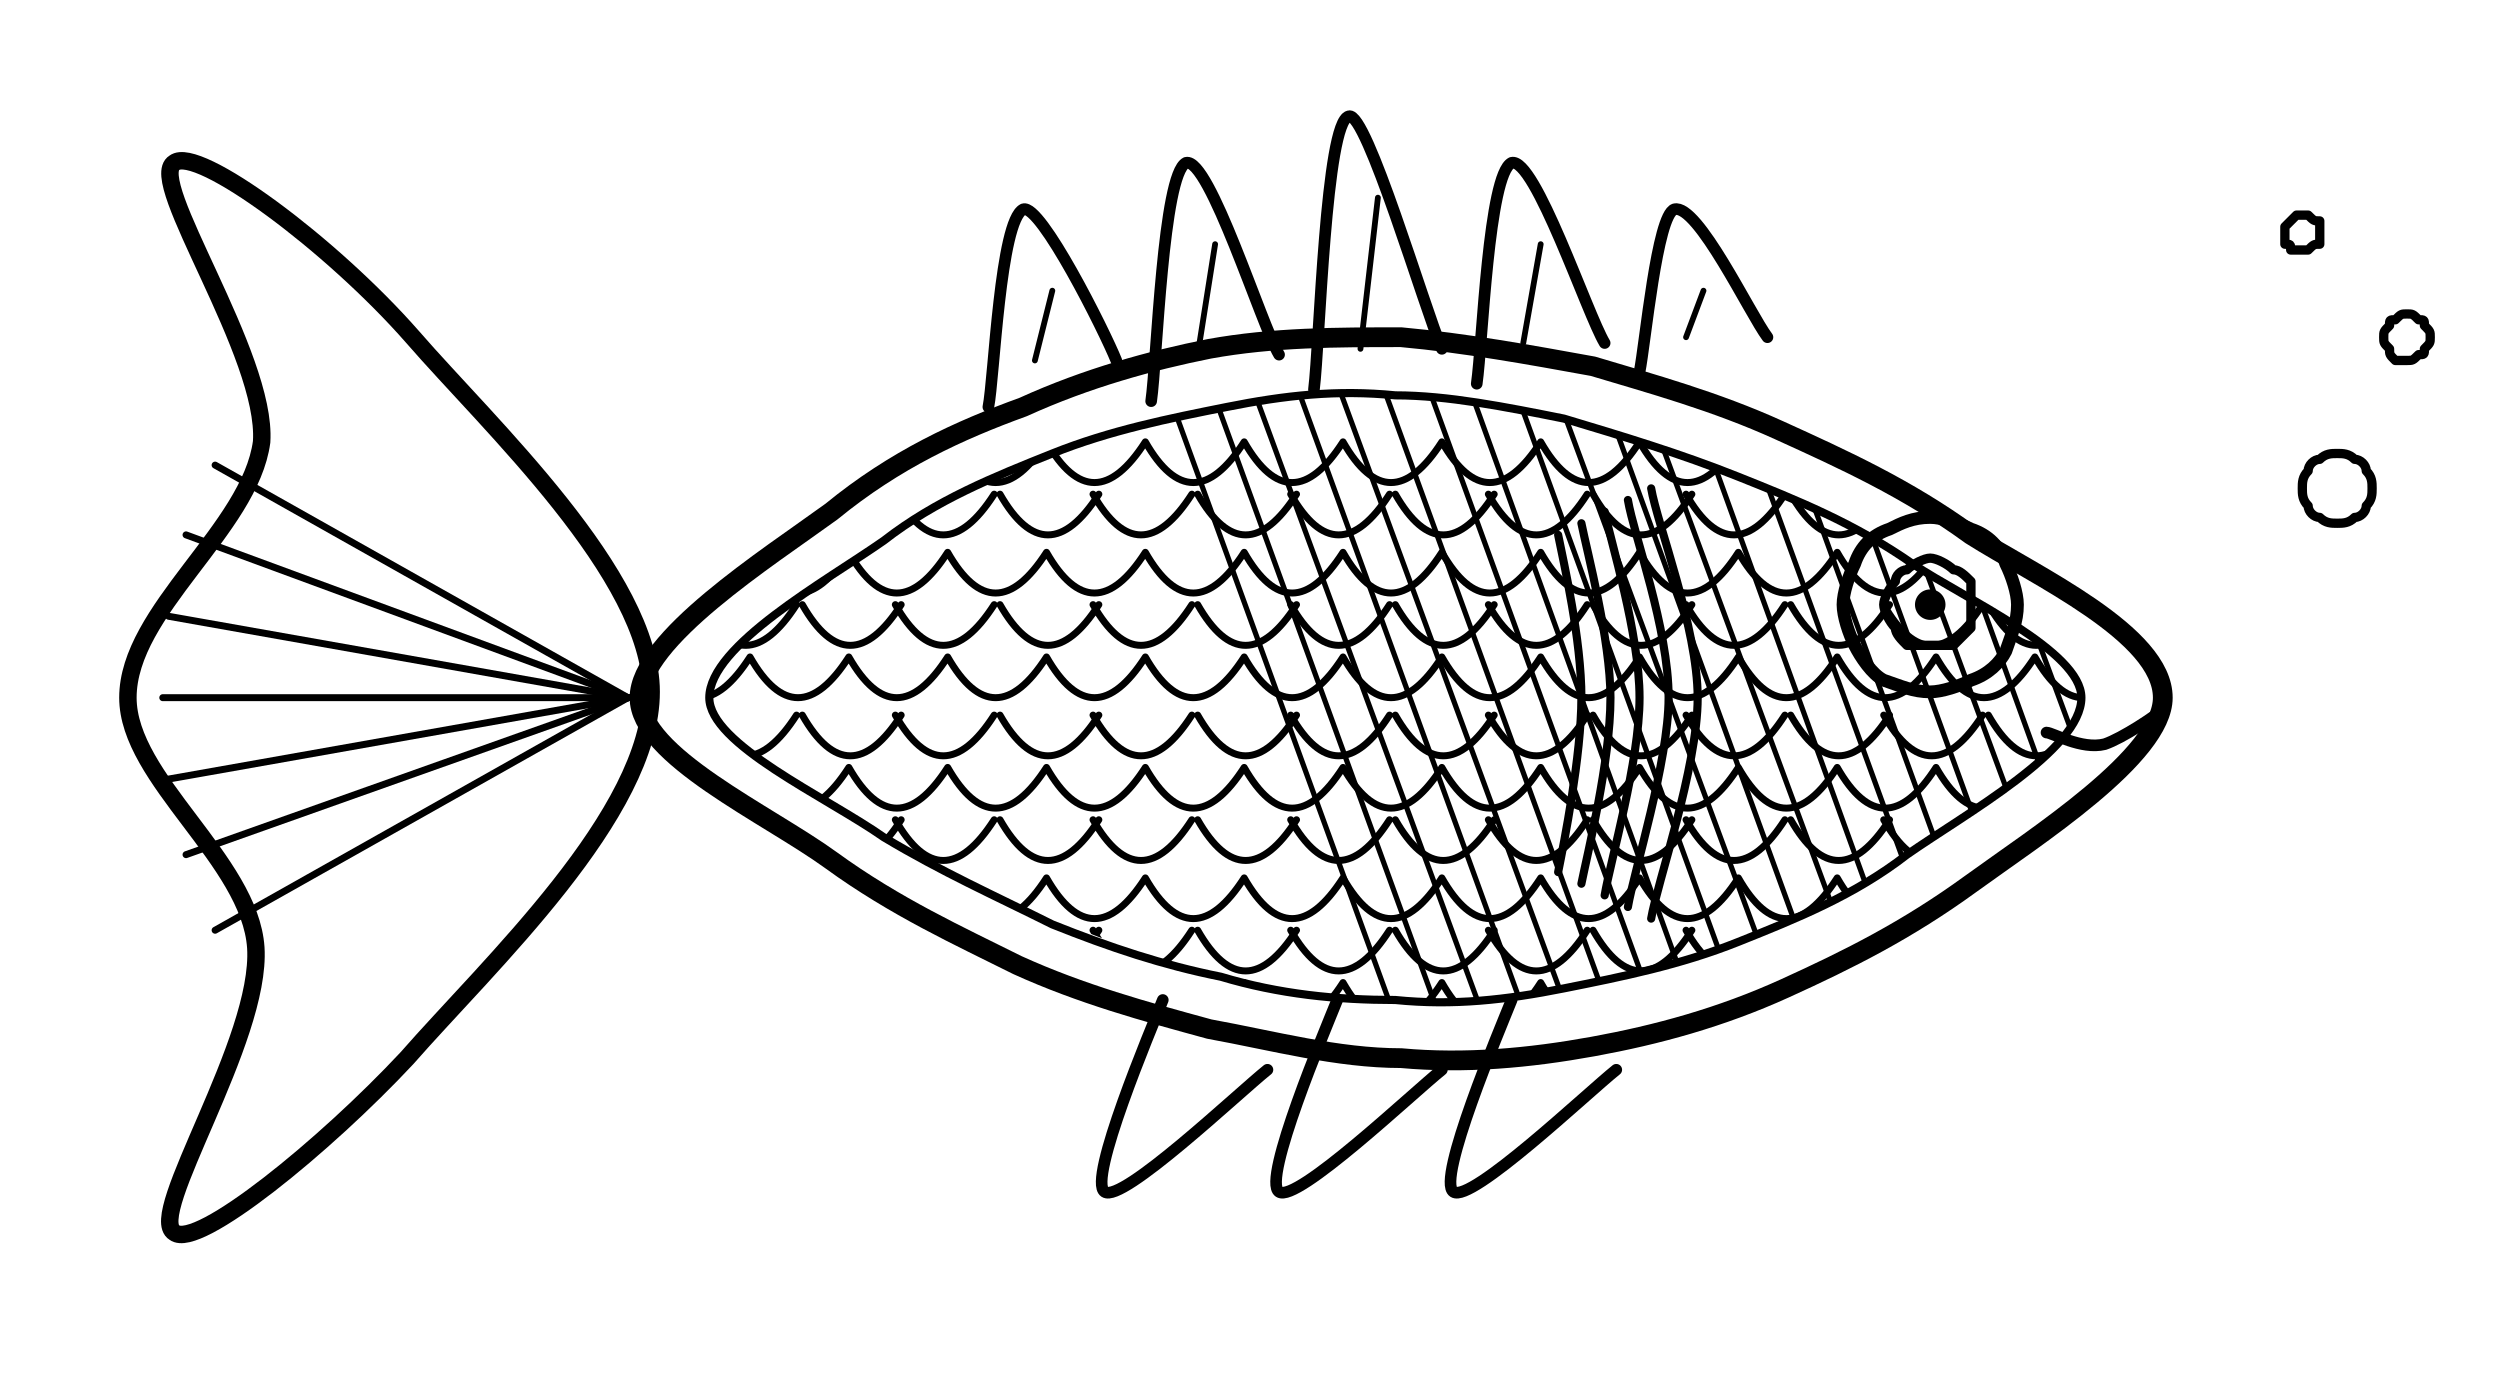
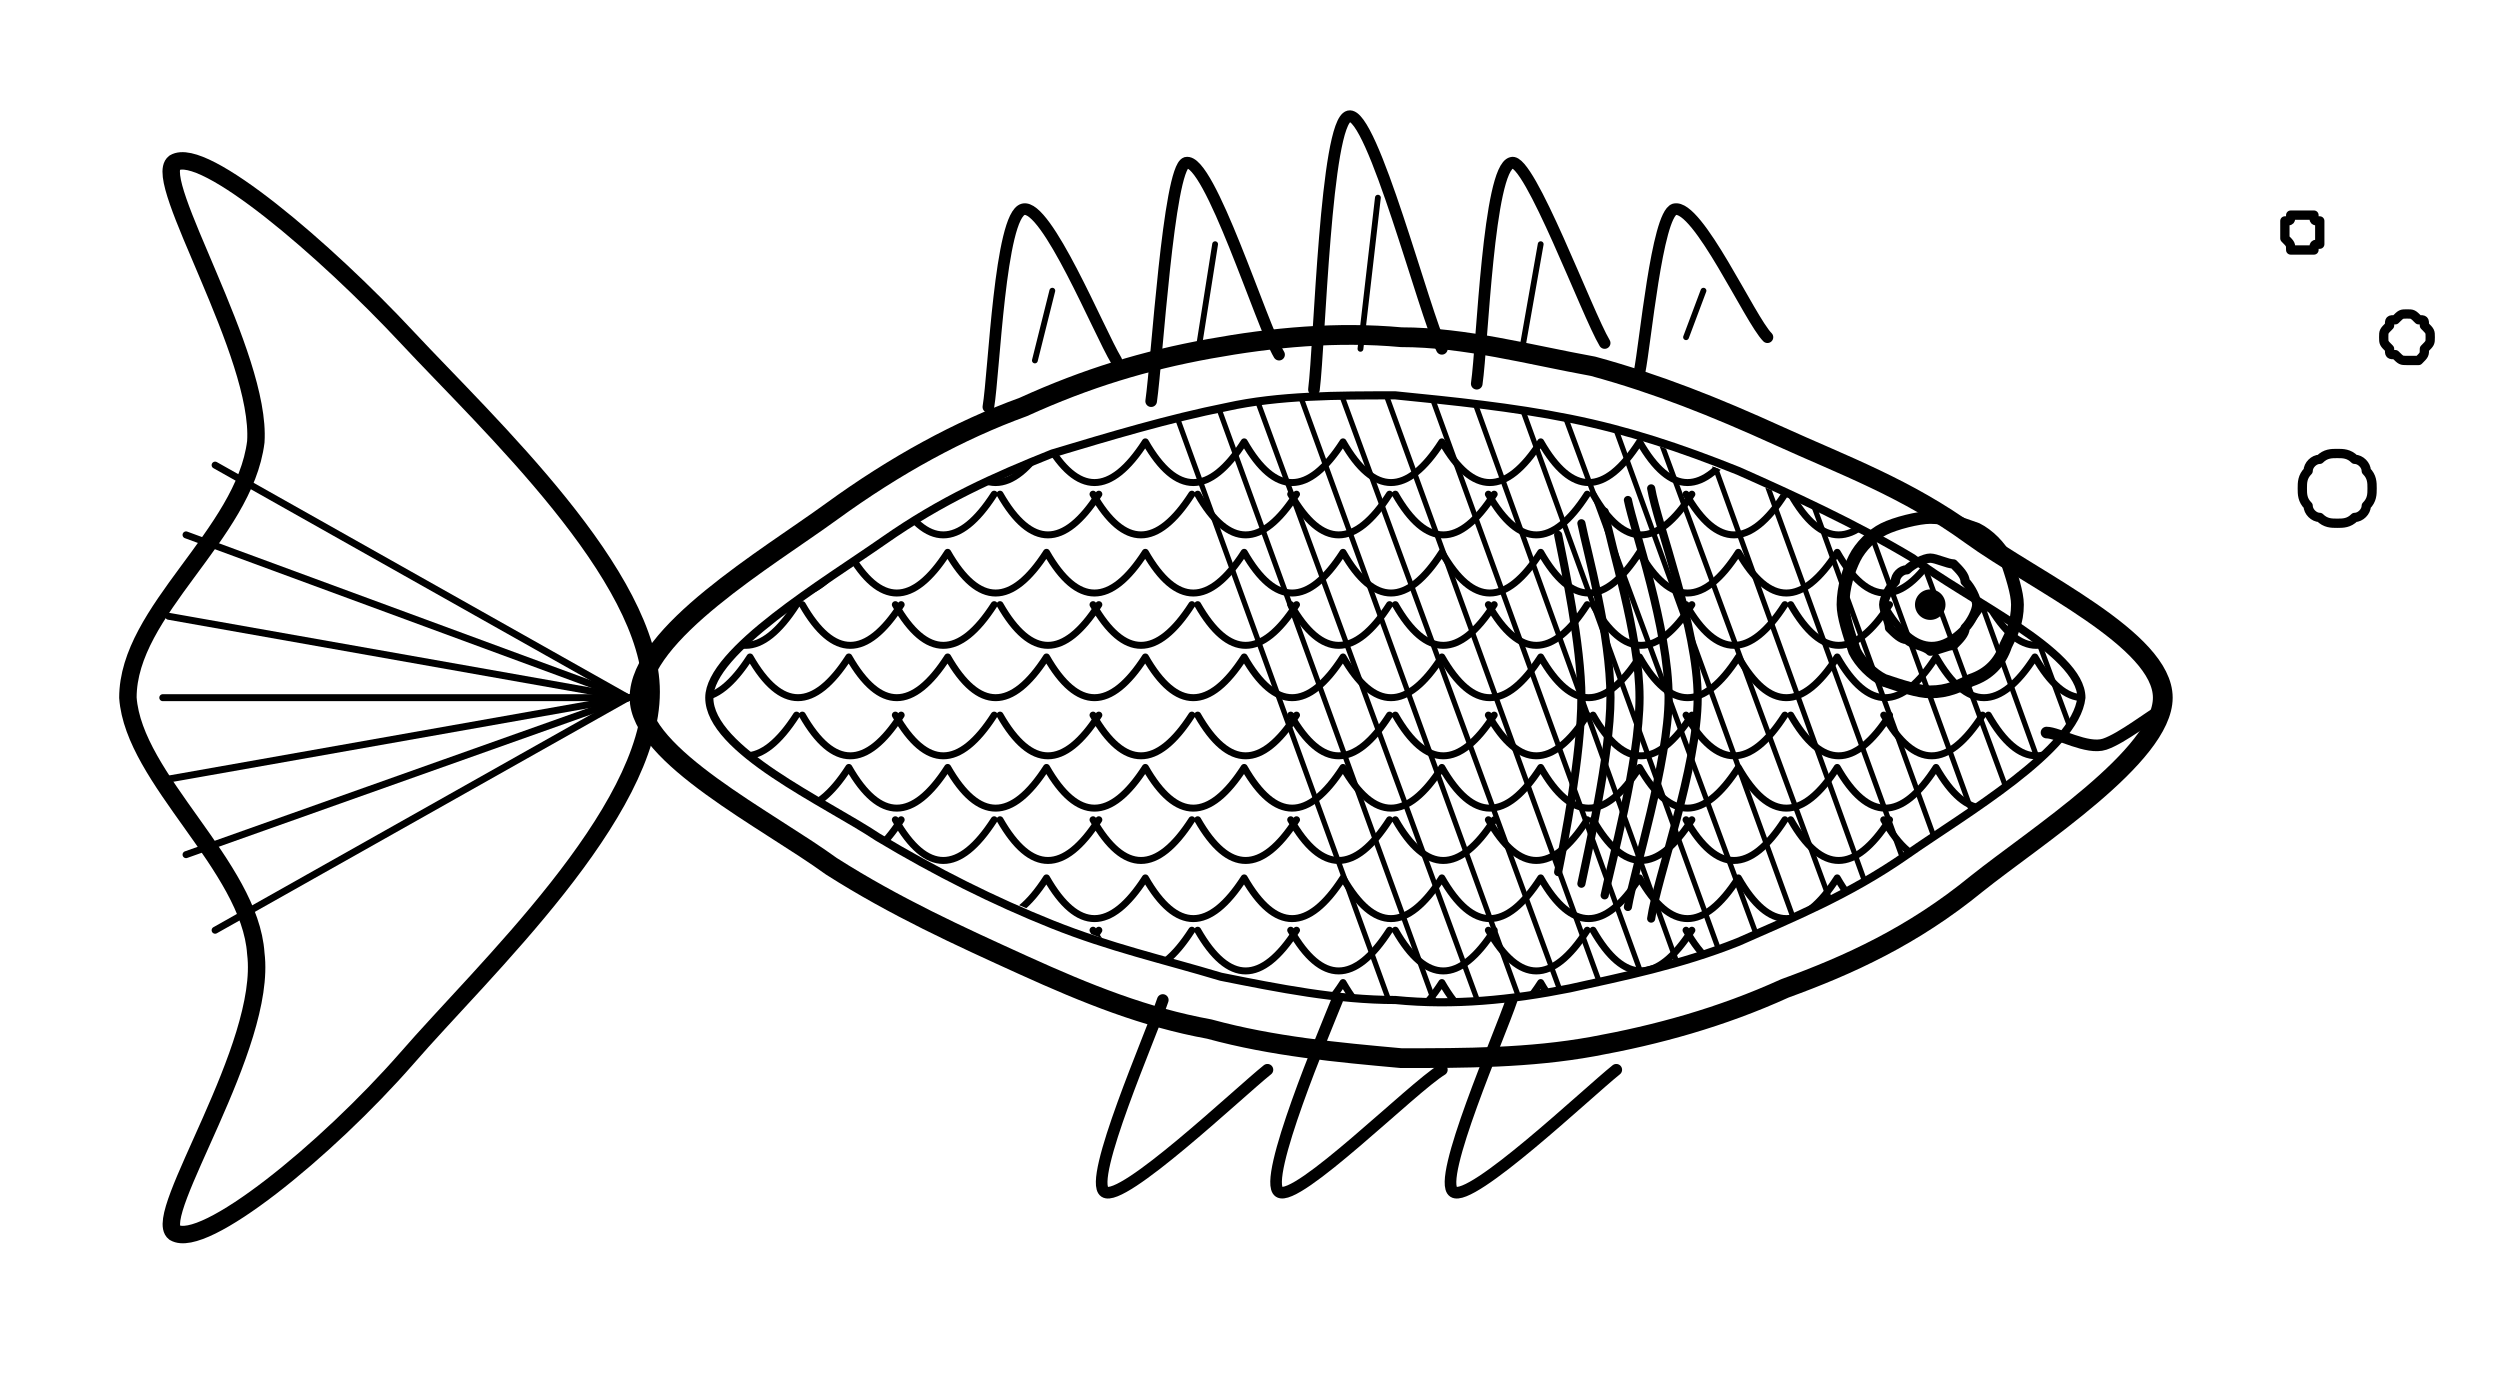
<svg xmlns="http://www.w3.org/2000/svg" viewBox="0 0 430 240" fill="none" stroke="currentColor" stroke-linecap="round" stroke-linejoin="round" aria-hidden="true" focusable="false">
-   <path d="M110 120C110 110 132 96 143 88C154 79 165 74 176 70C187 65 198 62 208 60C219 58 230 58 241 58C252 59 263 61 274 63C284 66 295 69 306 74C317 79 328 84 339 92C350 99 372 109 372 120C372 130 350 144 339 152C328 160 318 165 307 170C296 175 285 178 274 180C263 182 252 183 241 182C230 182 219 179 208 177C197 174 186 171 175 166C165 161 154 156 143 148C132 140 110 130 110 120Z" stroke-width="3.4" />
-   <path d="M122 120C122 111 142 100 152 93C161 86 171 82 181 78C191 74 201 72 211 70C221 68 230 67 240 68C249 68 259 70 269 72C279 75 289 78 299 82C309 86 319 90 329 97C338 103 358 112 358 120C358 129 338 140 328 147C319 154 309 158 299 162C289 166 279 168 269 170C259 172 250 173 240 172C230 172 220 171 210 168C200 166 191 163 181 159C171 154 162 150 152 144C142 137 122 128 122 120Z" stroke-width="1.4" />
+   <path d="M110 120C110 109 132 96 143 88C154 80 165 74 176 70C187 65 197 62 208 60C219 58 230 57 241 58C252 58 263 61 274 63C285 66 295 70 306 75C317 80 328 84 339 92C350 100 372 110 372 120C372 130 350 144 340 152C329 161 318 166 307 170C296 175 285 178 274 180C263 182 252 182 241 182C230 181 219 180 208 177C197 175 187 171 176 166C165 161 154 156 143 149C132 141 110 130 110 120Z" stroke-width="3.4" />
+   <path d="M122 120C122 112 142 100 152 93C162 86 171 82 181 78C191 75 201 72 211 70C220 68 230 68 240 68C250 69 260 70 270 72C280 74 289 77 299 81C308 85 319 90 329 96C338 103 358 112 358 120C357 129 338 140 328 147C318 154 308 158 299 162C289 166 279 168 270 170C260 172 250 173 240 172C230 172 220 170 210 168C200 165 191 163 181 159C171 155 161 150 151 144C142 138 122 129 122 120Z" stroke-width="1.4" />
  <clipPath id="fs6">
    <path d="M122 120C122 112 142 100 151 93C161 86 171 82 181 78C191 74 201 72 210 70C220 68 230 68 240 68C250 68 260 70 269 72C279 74 289 78 299 82C309 86 319 90 328 96C338 103 358 112 358 120C358 128 338 140 328 147C319 154 309 158 299 162C289 166 279 168 269 170C260 172 250 172 240 172C230 172 220 170 210 168C201 166 191 162 181 158C171 154 161 150 151 144C142 137 122 128 122 120Z" />
  </clipPath>
  <g clip-path="url(#fs6)">
    <path d="M112 76q8 14 17 0M129 76q8 14 17 0M146 76q8 14 17 0M163 76q8 14 17 0M180 76q8 14 17 0M197 76q8 14 17 0M214 76q8 14 17 0M231 76q8 14 17 0M248 76q8 14 17 0M265 76q8 14 17 0M282 76q8 14 17 0M299 76q8 14 17 0M316 76q8 14 17 0M333 76q8 14 17 0M350 76q8 14 17 0M367 76q8 14 17 0M120 85q8 14 17 0M138 85q8 14 17 0M154 85q8 14 17 0M172 85q8 14 17 0M188 85q8 14 17 0M206 85q8 14 17 0M222 85q8 14 17 0M240 85q8 14 17 0M256 85q8 14 17 0M274 85q8 14 17 0M290 85q8 14 17 0M308 85q8 14 17 0M324 85q8 14 17 0M342 85q8 14 17 0M358 85q8 14 17 0M112 95q8 14 17 0M129 95q8 14 17 0M146 95q8 14 17 0M163 95q8 14 17 0M180 95q8 14 17 0M197 95q8 14 17 0M214 95q8 14 17 0M231 95q8 14 17 0M248 95q8 14 17 0M265 95q8 14 17 0M282 95q8 14 17 0M299 95q8 14 17 0M316 95q8 14 17 0M333 95q8 14 17 0M350 95q8 14 17 0M367 95q8 14 17 0M120 104q8 14 17 0M138 104q8 14 17 0M154 104q8 14 17 0M172 104q8 14 17 0M188 104q8 14 17 0M206 104q8 14 17 0M222 104q8 14 17 0M240 104q8 14 17 0M256 104q8 14 17 0M274 104q8 14 17 0M290 104q8 14 17 0M308 104q8 14 17 0M324 104q8 14 17 0M342 104q8 14 17 0M358 104q8 14 17 0M112 113q8 14 17 0M129 113q8 14 17 0M146 113q8 14 17 0M163 113q8 14 17 0M180 113q8 14 17 0M197 113q8 14 17 0M214 113q8 14 17 0M231 113q8 14 17 0M248 113q8 14 17 0M265 113q8 14 17 0M282 113q8 14 17 0M299 113q8 14 17 0M316 113q8 14 17 0M333 113q8 14 17 0M350 113q8 14 17 0M367 113q8 14 17 0M120 123q8 14 17 0M138 123q8 14 17 0M154 123q8 14 17 0M172 123q8 14 17 0M188 123q8 14 17 0M206 123q8 14 17 0M222 123q8 14 17 0M240 123q8 14 17 0M256 123q8 14 17 0M274 123q8 14 17 0M290 123q8 14 17 0M308 123q8 14 17 0M324 123q8 14 17 0M342 123q8 14 17 0M358 123q8 14 17 0M112 132q8 14 17 0M129 132q8 14 17 0M146 132q8 14 17 0M163 132q8 14 17 0M180 132q8 14 17 0M197 132q8 14 17 0M214 132q8 14 17 0M231 132q8 14 17 0M248 132q8 14 17 0M265 132q8 14 17 0M282 132q8 14 17 0M299 132q8 14 17 0M316 132q8 14 17 0M333 132q8 14 17 0M350 132q8 14 17 0M367 132q8 14 17 0M120 141q8 14 17 0M138 141q8 14 17 0M154 141q8 14 17 0M172 141q8 14 17 0M188 141q8 14 17 0M206 141q8 14 17 0M222 141q8 14 17 0M240 141q8 14 17 0M256 141q8 14 17 0M274 141q8 14 17 0M290 141q8 14 17 0M308 141q8 14 17 0M324 141q8 14 17 0M342 141q8 14 17 0M358 141q8 14 17 0M112 151q8 14 17 0M129 151q8 14 17 0M146 151q8 14 17 0M163 151q8 14 17 0M180 151q8 14 17 0M197 151q8 14 17 0M214 151q8 14 17 0M231 151q8 14 17 0M248 151q8 14 17 0M265 151q8 14 17 0M282 151q8 14 17 0M299 151q8 14 17 0M316 151q8 14 17 0M333 151q8 14 17 0M350 151q8 14 17 0M367 151q8 14 17 0M120 160q8 14 17 0M138 160q8 14 17 0M154 160q8 14 17 0M172 160q8 14 17 0M188 160q8 14 17 0M206 160q8 14 17 0M222 160q8 14 17 0M240 160q8 14 17 0M256 160q8 14 17 0M274 160q8 14 17 0M290 160q8 14 17 0M308 160q8 14 17 0M324 160q8 14 17 0M342 160q8 14 17 0M358 160q8 14 17 0M112 169q8 14 17 0M129 169q8 14 17 0M146 169q8 14 17 0M163 169q8 14 17 0M180 169q8 14 17 0M197 169q8 14 17 0M214 169q8 14 17 0M231 169q8 14 17 0M248 169q8 14 17 0M265 169q8 14 17 0M282 169q8 14 17 0M299 169q8 14 17 0M316 169q8 14 17 0M333 169q8 14 17 0M350 169q8 14 17 0M367 169q8 14 17 0" stroke-width="1.2" />
    <path d="M365 5L426 174M358 8L419 176M351 10L413 178M345 12L406 181M338 15L399 183M332 17L393 185M325 20L386 188M318 22L380 190M312 24L373 193M305 27L367 195M299 29L360 197M292 32L353 200M286 34L347 202M279 36L340 205M272 39L334 207M266 41L327 209M259 44L321 212M253 46L314 214M246 48L307 217M240 51L301 219M233 53L294 221M226 55L288 224M220 58L281 226M213 60L275 229M207 63L268 231M200 65L261 233" stroke-width="0.9" />
  </g>
-   <path d="M284 84C285 90 292 108 292 120C292 132 285 152 284 158" stroke-width="1.4" />
-   <path d="M280 86C281 92 287 108 287 120C287 131 281 150 280 156" stroke-width="1.4" />
-   <path d="M276 88C277 93 282 109 282 120C282 131 277 148 276 154" stroke-width="1.4" />
-   <path d="M272 90C273 95 277 110 277 120C277 131 273 147 272 152" stroke-width="1.4" />
-   <path d="M268 92C269 97 272 110 272 120C272 130 269 145 268 150" stroke-width="1.4" />
-   <path d="M347 104C347 107 346 109 345 112C344 114 342 116 339 117C337 118 334 119 332 119C329 119 327 118 324 117C322 116 320 113 319 111C318 109 317 106 317 104C317 102 318 99 319 97C320 94 322 92 325 91C327 90 329 89 332 89C334 89 337 90 339 91C342 92 344 94 345 97C346 99 347 102 347 104Z" stroke-width="2.2" />
-   <path d="M339 104C339 105 339 107 339 108C338 109 337 110 336 111C335 111 333 111 332 111C331 111 329 111 328 111C327 110 326 109 326 108C325 107 324 105 324 104C324 103 325 101 326 100C326 99 327 98 328 98C329 97 331 96 332 96C333 96 335 97 336 98C337 98 338 99 339 100C339 101 339 103 339 104Z" stroke-width="1.6" />
+   <path d="M284 84C285 90 292 108 292 120C292 132 285 151 284 158" stroke-width="1.4" />
+   <path d="M280 86C281 91 287 108 287 120C287 131 281 150 280 156" stroke-width="1.4" />
+   <path d="M276 88C277 94 282 109 282 120C282 131 277 149 276 154" stroke-width="1.4" />
+   <path d="M272 90C273 95 277 109 277 120C277 130 273 147 272 152" stroke-width="1.4" />
+   <path d="M268 92C269 97 272 111 272 120C272 130 269 145 268 150" stroke-width="1.4" />
+   <path d="M347 104C347 107 346 109 345 111C344 114 342 116 339 117C337 118 335 119 332 119C330 119 327 118 324 117C322 116 320 114 319 112C318 109 317 106 317 104C317 101 318 98 319 96C320 94 322 92 324 91C326 90 330 89 332 89C335 89 337 90 340 91C342 92 344 94 345 96C346 99 347 102 347 104Z" stroke-width="2.2" />
+   <path d="M340 104C340 105 339 107 338 108C338 109 337 110 336 111C335 111 333 112 332 112C331 111 329 111 328 110C327 110 326 109 325 108C325 107 324 105 324 104C324 103 325 101 326 100C326 99 327 98 328 98C329 97 331 96 332 96C333 96 335 97 336 97C337 98 338 99 338 100C339 101 340 103 340 104Z" stroke-width="1.6" />
  <path d="M332 104h0" stroke-width="5.25" />
-   <path d="M372 122C371 123 365 127 362 128C358 129 353 126 352 126" stroke-width="2" />
-   <path d="M170 70C171 65 172 38 176 36C179 35 190 57 192 62" stroke-width="2" />
+   <path d="M372 122C370 123 365 127 362 128C359 129 354 126 352 126" stroke-width="2" />
+   <path d="M170 70C171 64 172 37 176 36C180 35 189 57 192 62" stroke-width="2" />
  <line x1="178" y1="62" x2="181" y2="50" stroke-width="1" />
-   <path d="M198 69C199 62 200 30 204 28C208 27 217 56 220 61" stroke-width="2" />
+   <path d="M198 69C199 62 201 29 204 28C208 27 217 56 220 61" stroke-width="2" />
  <line x1="206" y1="61" x2="209" y2="42" stroke-width="1" />
-   <path d="M226 67C227 59 228 21 232 20C235 19 245 53 248 60" stroke-width="2" />
+   <path d="M226 67C227 59 228 21 232 20C236 19 245 54 248 60" stroke-width="2" />
  <line x1="234" y1="60" x2="237" y2="34" stroke-width="1" />
-   <path d="M254 66C255 59 256 30 260 28C264 27 273 54 276 59" stroke-width="2" />
+   <path d="M254 66C255 59 256 29 260 28C263 27 273 54 276 59" stroke-width="2" />
  <line x1="262" y1="59" x2="265" y2="42" stroke-width="1" />
-   <path d="M282 64C283 59 285 37 288 36C292 35 301 54 304 58" stroke-width="2" />
+   <path d="M282 64C283 59 285 37 288 36C292 35 301 55 304 58" stroke-width="2" />
  <line x1="290" y1="58" x2="293" y2="50" stroke-width="1" />
-   <path d="M200 172C198 177 187 203 190 205C193 207 213 188 218 184" stroke-width="2" />
-   <path d="M230 172C228 177 217 203 220 205C223 207 243 188 248 184" stroke-width="2" />
-   <path d="M260 172C258 177 247 203 250 205C253 207 273 188 278 184" stroke-width="2" />
-   <path d="M112 119C112 99 84 73 71 58C57 42 34 25 30 28C25 31 46 61 45 76C43 91 22 105 22 120C22 134 43 148 44 163C45 179 25 209 30 212C34 215 56 197 70 182C84 166 112 140 112 119Z" stroke-width="3" />
+   <path d="M200 172C198 178 187 203 190 205C193 207 213 188 218 184" stroke-width="2" />
+   <path d="M230 172C228 177 217 203 220 205C223 207 243 187 248 184" stroke-width="2" />
+   <path d="M260 172C258 178 247 203 250 205C253 207 273 188 278 184" stroke-width="2" />
+   <path d="M112 119C112 99 84 73 70 58C56 43 35 25 30 28C26 31 45 61 44 76C42 92 22 105 22 120C23 134 43 149 44 164C46 180 26 209 30 212C35 215 56 198 70 182C83 167 112 140 112 119Z" stroke-width="3" />
  <line x1="108" y1="120" x2="37" y2="80" stroke-width="1.2" />
  <line x1="108" y1="120" x2="32" y2="92" stroke-width="1.2" />
  <line x1="108" y1="120" x2="29" y2="106" stroke-width="1.2" />
  <line x1="108" y1="120" x2="28" y2="120" stroke-width="1.2" />
  <line x1="108" y1="120" x2="29" y2="134" stroke-width="1.2" />
  <line x1="108" y1="120" x2="32" y2="147" stroke-width="1.2" />
  <line x1="108" y1="120" x2="37" y2="160" stroke-width="1.2" />
  <path d="M408 84C408 85 408 86 407 87C407 88 406 89 405 89C404 90 403 90 402 90C401 90 400 90 399 89C398 89 397 88 397 87C396 86 396 85 396 84C396 83 396 82 397 81C397 80 398 79 399 79C400 78 401 78 402 78C403 78 404 78 405 79C406 79 407 80 407 81C408 82 408 83 408 84Z" stroke-width="1.6" />
-   <path d="M418 58C418 59 418 59 417 60C417 61 417 61 416 61C415 62 415 62 414 62C413 62 413 62 412 62C411 61 411 61 411 60C410 59 410 59 410 58C410 57 410 57 411 56C411 55 411 55 412 55C413 54 413 54 414 54C415 54 415 54 416 55C417 55 417 55 417 56C418 57 418 57 418 58Z" stroke-width="1.6" />
-   <path d="M399 40C399 41 399 41 399 42C398 42 398 42 397 43C397 43 396 43 396 43C395 43 395 43 394 43C394 42 394 42 393 42C393 41 393 40 393 40C393 40 393 39 393 39C394 38 394 38 395 37C395 37 396 37 396 37C396 37 397 37 397 37C398 38 398 38 399 38C399 39 399 39 399 40Z" stroke-width="1.6" />
+   <path d="M418 58C418 59 418 59 417 60C417 61 417 61 416 62C415 62 415 62 414 62C413 62 413 62 412 61C411 61 411 61 411 60C410 59 410 59 410 58C410 57 410 57 411 56C411 55 411 55 412 55C413 54 413 54 414 54C415 54 415 54 416 55C417 55 417 55 417 56C418 57 418 57 418 58Z" stroke-width="1.6" />
+   <path d="M399 40C399 40 399 41 399 42C398 42 398 42 398 43C397 43 397 43 396 43C395 43 395 43 394 43C394 42 394 42 393 41C393 41 393 41 393 40C393 40 393 39 393 38C394 38 394 38 394 37C395 37 396 37 396 37C397 37 397 37 398 37C398 38 398 38 399 38C399 39 399 39 399 40Z" stroke-width="1.6" />
</svg>
